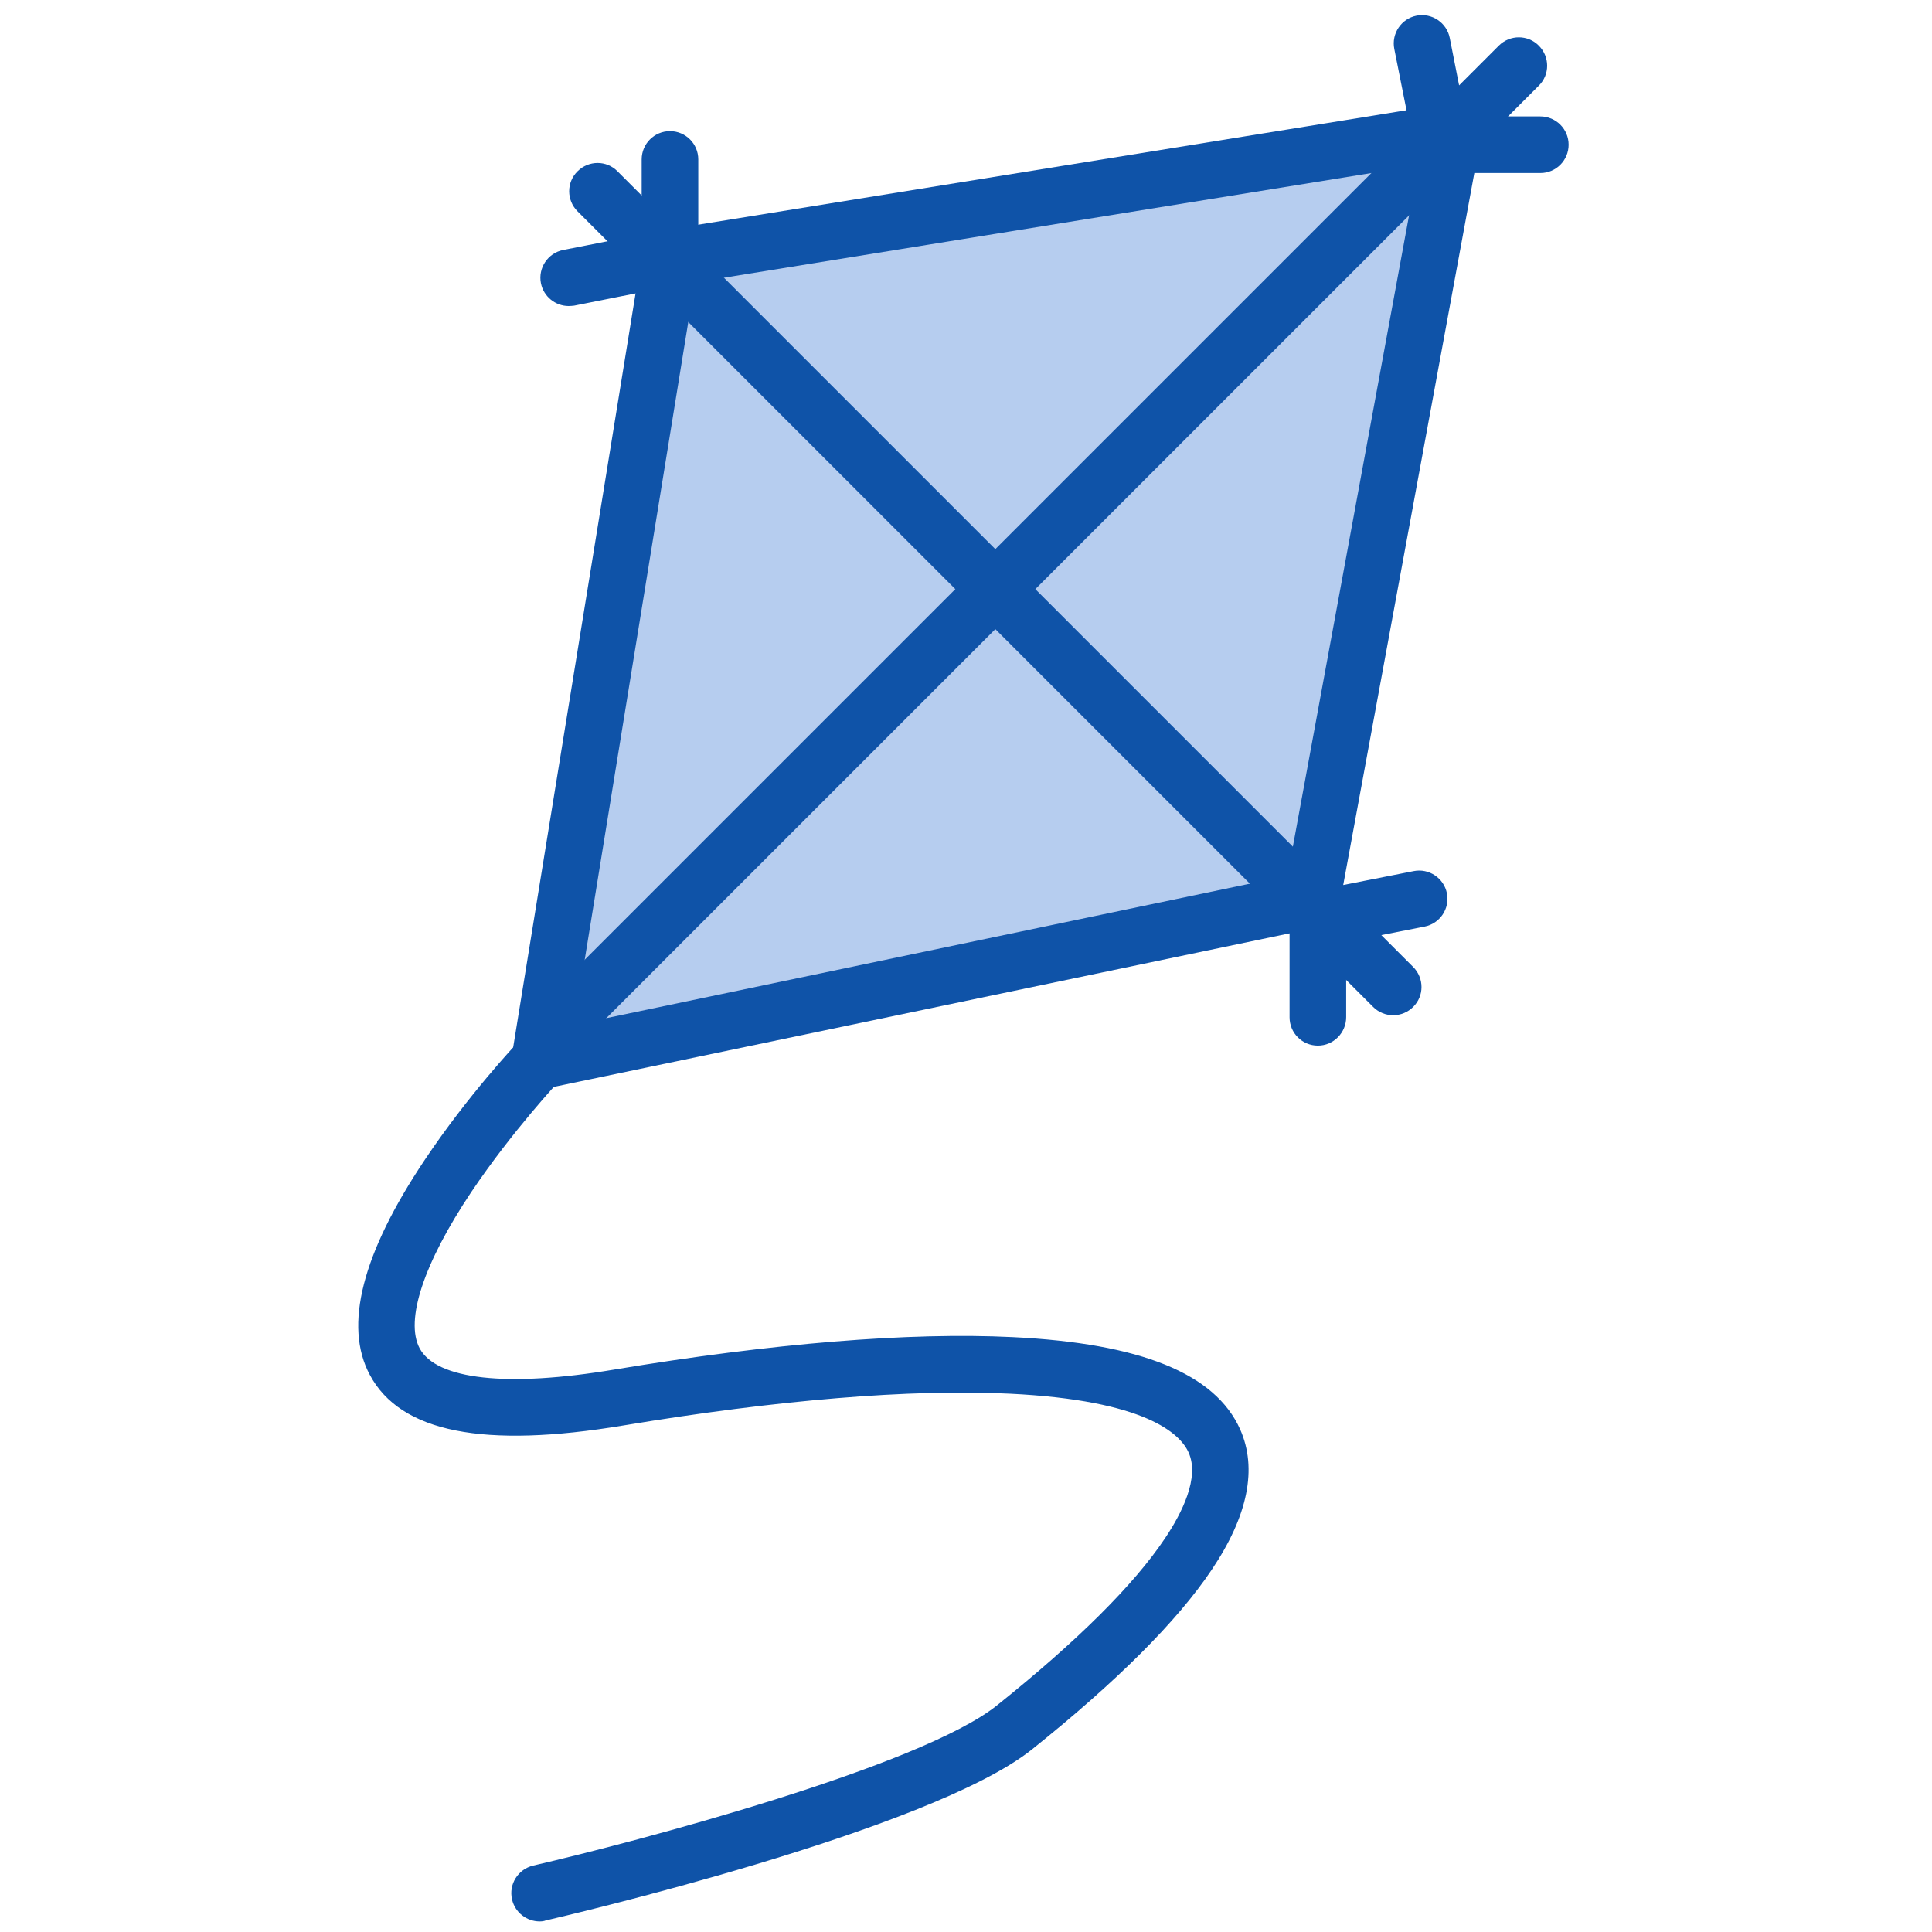
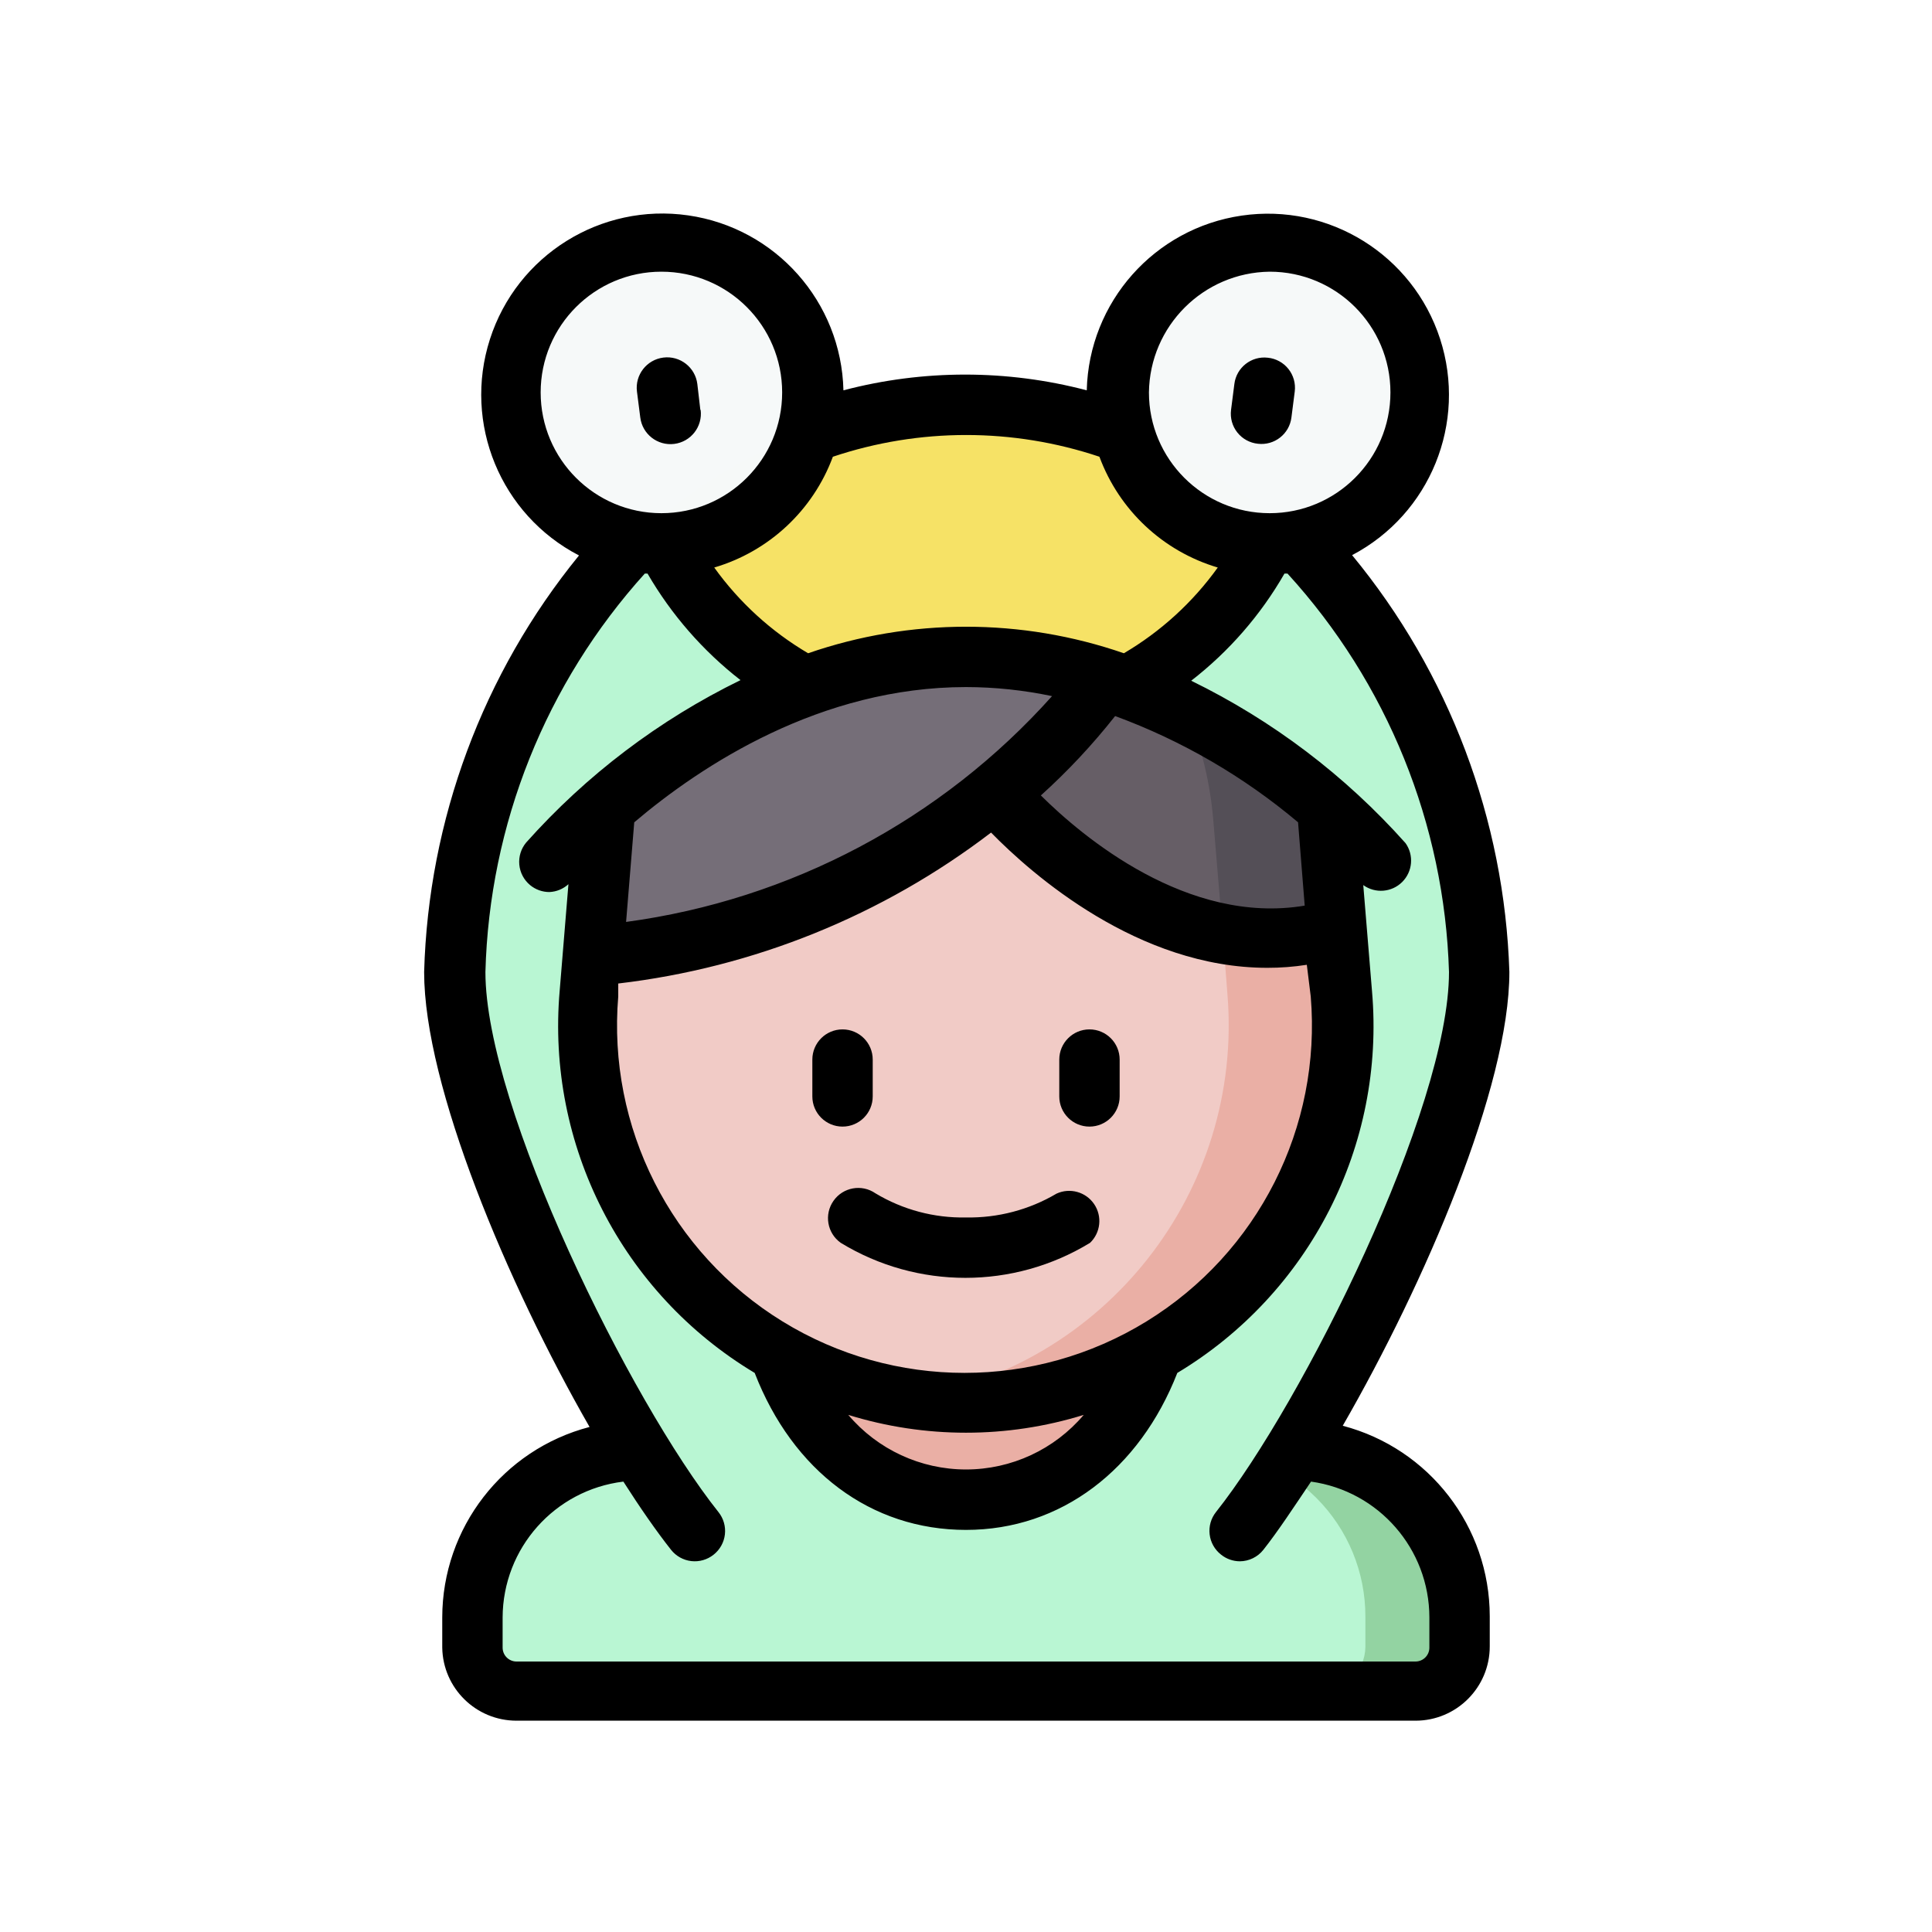
- <svg xmlns="http://www.w3.org/2000/svg" width="800px" height="800px" viewBox="0 0 1024 1024" class="icon" version="1.1">
-   <path d="M695.3 476.8L286 562.4l69.1-425.7 415.2-67.2z" fill="#B6CDEF" />
-   <path d="M286 577.4c-3.8 0-7.5-1.5-10.4-4.2-3.6-3.4-5.2-8.4-4.4-13.2l69.1-425.7c1-6.4 6-11.4 12.4-12.4l415.2-67.1c4.8-0.8 9.7 0.8 13.1 4.3 3.4 3.5 4.9 8.4 4 13.2l-75 407.3c-1.1 6-5.7 10.7-11.7 12L289.1 577c-1.1 0.3-2.1 0.4-3.1 0.4z m82.2-427.7l-63.9 393.5 378.1-79 69.3-376.5-383.5 62z" fill="#0F53A8" />
-   <path d="M316.7 101.4l421.7 421.7" fill="#B6CDEF" />
-   <path d="M738.4 538.1c-3.8 0-7.7-1.5-10.6-4.4L306.1 112c-5.9-5.9-5.9-15.4 0-21.2 5.9-5.9 15.4-5.9 21.2 0L749 512.5c5.9 5.9 5.9 15.4 0 21.2-2.9 2.9-6.8 4.4-10.6 4.4z" fill="#0F53A8" />
-   <path d="M301.4 553.4c-3.8 0-7.7-1.5-10.6-4.4-5.9-5.9-5.9-15.4 0-21.2L794.4 24.2c5.9-5.9 15.4-5.9 21.2 0 5.9 5.9 5.9 15.4 0 21.2L312 549c-2.9 2.9-6.8 4.4-10.6 4.4zM301.4 162.2c-7 0-13.3-5-14.7-12.1-1.6-8.1 3.7-16 11.8-17.6l41.6-8.2V84.5c0-8.3 6.7-15 15-15s15 6.7 15 15v52.1c0 7.2-5.1 13.3-12.1 14.7L304.3 162c-1 0.1-2 0.2-2.9 0.2zM698.5 554.2c-8.3 0-15-6.7-15-15V487c0-7.2 5.1-13.3 12.1-14.7l53.7-10.6c8.1-1.6 16 3.7 17.6 11.8 1.6 8.1-3.7 16-11.8 17.6l-41.6 8.2v39.8c0 8.3-6.7 15.1-15 15.1z" fill="#0F53A8" />
-   <path d="M816.5 91.7h-52.1c-7.2 0-13.3-5.1-14.7-12.1L739 25.9c-1.6-8.1 3.7-16 11.8-17.6 8.1-1.6 16 3.7 17.6 11.8l8.2 41.6h39.8c8.3 0 15 6.7 15 15s-6.7 15-14.9 15zM286 1018.4c-6.8 0-13-4.7-14.6-11.6-1.9-8.1 3.2-16.1 11.2-18 54.6-12.6 205.3-52.5 245.8-84.9 42.6-34.1 72.6-63.9 89.1-88.6 9-13.4 18.4-32.2 12.5-45.4-4.5-10.1-22.9-27.7-94.7-31.2-52.6-2.6-123.4 3.3-204.7 16.8-74.3 12.4-118.3 3.7-134.6-26.8-13.9-26-4.1-64.3 29.1-113.9 22.9-34.3 48.8-61.8 49.9-62.9 5.7-6 15.2-6.3 21.2-0.6s6.3 15.2 0.6 21.2c-0.3 0.3-25.4 27.1-47 59.3-25.3 37.8-35.2 68-27.4 82.8 8.9 16.7 46.5 20.8 103.2 11.3C409 712 482 706 536.7 708.7c67.9 3.3 107.4 19.3 120.6 48.9 9.2 20.7 4.2 45.7-15 74.3-18.2 27.2-50.3 59.3-95.3 95.3-54.1 43.3-249.5 88.8-257.8 90.7-1 0.4-2.1 0.5-3.2 0.5z" fill="#0F53A8" />
+ <svg xmlns="http://www.w3.org/2000/svg" width="800px" height="800px" viewBox="0 0 64 64">
+   <defs>
+     <style>.cls-1{fill:#b9f6d3;}.cls-2{fill:#93d3a2;}.cls-3{fill:#eaafa5;}.cls-4{fill:#f1cbc6;}.cls-5{fill:#665e66;}.cls-6{fill:#544f57;}.cls-7{fill:#756e78;}.cls-8{fill:#f6e266;}.cls-9{fill:#f6f9f9;fill-opacity:0.99;}</style>
+   </defs>
+   <g data-name="Winter Avatar" id="Winter_Avatar-21">
+     <path class="cls-1" d="M42.8,48a5.54,5.54,0,0,1,5.55,5.56v1A1.46,1.46,0,0,1,46.89,56H17.11a1.47,1.47,0,0,1-1.47-1.46v-1A5.55,5.55,0,0,1,21.2,48Z" id="path37815-0-0-2" />
+     <path class="cls-2" d="M39.68,48a5.54,5.54,0,0,1,5.55,5.56v1A1.46,1.46,0,0,1,43.77,56h3.12a1.46,1.46,0,0,0,1.46-1.46v-1A5.54,5.54,0,0,0,42.8,48Z" id="path161541-8" />
+     <path class="cls-1" d="M21.59,17.42A19.62,19.62,0,0,0,15.05,32.2c0,4.71,4.81,14.59,7.93,18.52H41C44.13,46.79,49,36.91,49,32.2a19.63,19.63,0,0,0-6.56-14.8Z" id="path31776-9-4" />
+     <path class="cls-3" d="M25.79,44.82c1,2.79,3.15,4.86,6.21,4.86s5.23-2.07,6.2-4.86l-2-3.67Z" id="path34031-3-7" />
+     <path class="cls-4" d="M32,16.21A11.94,11.94,0,0,1,44,27.15l.47,5.78a12.51,12.51,0,1,1-24.93,0L20,27.15A11.94,11.94,0,0,1,32,16.21Z" id="path22985-3-8-4-2" />
+     <path class="cls-3" d="M39.66,24.5a12.09,12.09,0,0,1,.53,2.65l.3,3.59.17,2.19A12.51,12.51,0,0,1,30.1,46.32a13.17,13.17,0,0,0,1.9.14A12.51,12.51,0,0,0,44.46,32.93l-.18-2.19Z" id="path101009-9-3-9-4-4" />
+     <path class="cls-5" d="M39.11,18.5A11.87,11.87,0,0,1,44,27.15l.29,3.59c-6,1.77-11.2-4.46-11.2-4.46l-.63-3.94Z" id="path66719-4-0" />
+     <path class="cls-6" d="M32,16.21a11.88,11.88,0,0,0-1.9.15A11.93,11.93,0,0,1,40.19,27.15l.3,3.59v.16a7.88,7.88,0,0,0,3.78-.16L44,27.15A12,12,0,0,0,32,16.21Z" id="path101011-3-6-2-4-6" />
+     <path class="cls-7" d="M32,16.21A11.94,11.94,0,0,0,20,27.15l-.38,4.55h0A23.39,23.39,0,0,0,39.11,18.5,12.09,12.09,0,0,0,32,16.21Z" id="path22989-5-31-7-2" />
+     <path class="cls-5" d="M32,16.21a11.88,11.88,0,0,0-1.9.15,11.95,11.95,0,0,1,7.69,4.56,17.53,17.53,0,0,0,1.32-2.42A12.09,12.09,0,0,0,32,16.21Z" id="path186167-9-0-6-9" />
+     <path class="cls-1" d="M18.2,28.57s5.68-6.81,13.8-6.81,13.8,6.81,13.8,6.81a11.25,11.25,0,0,0-1.57-5.22c-2.19-3.43-6.84-7.41-12.39-7.41a13.67,13.67,0,0,0-10.53,5.54A17.66,17.66,0,0,0,18.2,28.57Z" id="path31119-4-9" />
+     <path class="cls-8" d="M32,13.4a15.75,15.75,0,0,0-10.41,4l.45.66a11.23,11.23,0,0,0,4.6,4.66,15.15,15.15,0,0,1,10.72,0A11.17,11.17,0,0,0,42,18.08l.43-.68A15.75,15.75,0,0,0,32,13.4Z" id="path31969-8" />
+     <path class="cls-9" d="M42.06,8a5,5,0,1,0,5,5A5,5,0,0,0,42.06,8Z" id="path23838-0" />
+     <path class="cls-9" d="M21.94,8a5,5,0,1,0,5,5A5,5,0,0,0,21.94,8Z" id="path23637-4" />
+     <path d="M28.91,36.32V35.1a1,1,0,0,0-2,0v1.22a1,1,0,0,0,2,0Z" />
+     <path d="M36.09,34.1a1,1,0,0,0-1,1v1.22a1,1,0,0,0,2,0V35.1A1,1,0,0,0,36.09,34.1Z" />
+     <path d="M35,39.54a5.69,5.69,0,0,1-3,.79,5.6,5.6,0,0,1-3-.8,1,1,0,0,0-1.39.25,1,1,0,0,0,.24,1.39,7.93,7.93,0,0,0,8.26,0A1,1,0,0,0,35,39.54Z" />
+     <path d="M44.79,18.39A6,6,0,1,0,36,12.93a15.84,15.84,0,0,0-8.06,0,6,6,0,1,0-8.76,5.47A22.85,22.85,0,0,0,14.05,32.2c0,3.77,2.75,10.31,5.48,15.07a6.53,6.53,0,0,0-4.88,6.31v1A2.46,2.46,0,0,0,17.11,57H46.89a2.46,2.46,0,0,0,2.46-2.46v-1a6.53,6.53,0,0,0-4.87-6.31C47.2,42.51,50,36,50,32.2A22.85,22.85,0,0,0,44.79,18.39ZM42.06,9a4,4,0,1,1-4,4A4.05,4.05,0,0,1,42.06,9Zm-5.64,6.13a6,6,0,0,0,3.92,3.67,10.19,10.19,0,0,1-3.11,2.84,16,16,0,0,0-10.46,0,10.19,10.19,0,0,1-3.11-2.84,6,6,0,0,0,3.93-3.67A13.9,13.9,0,0,1,36.42,15.13Zm7,17.88a11.51,11.51,0,1,1-22.94,0l0-.43a25.17,25.17,0,0,0,12.35-5c1.36,1.39,4.87,4.48,9.15,4.48a8.35,8.35,0,0,0,1.31-.1ZM35.9,46.87a5.11,5.11,0,0,1-7.8,0,13.18,13.18,0,0,0,7.8,0ZM32,22.76a13.91,13.91,0,0,1,2.85.3,23.06,23.06,0,0,1-14.11,7.48l.27-3.3C23.25,25.34,27.19,22.76,32,22.76Zm11,4.48L43.22,30c-3.88.65-7.36-2.28-8.74-3.65a21.25,21.25,0,0,0,2.46-2.63A20.25,20.25,0,0,1,43,27.24ZM17.91,13a4,4,0,1,1,4,4A4,4,0,0,1,17.91,13ZM47.35,53.58v1a.46.46,0,0,1-.46.46H17.11a.46.46,0,0,1-.46-.46v-1a4.55,4.55,0,0,1,4-4.5c.55.86,1.09,1.64,1.58,2.26a1,1,0,0,0,1.41.16,1,1,0,0,0,.16-1.41c-2.92-3.67-7.72-13.4-7.72-17.89A20.5,20.5,0,0,1,21.36,19h.09a12.28,12.28,0,0,0,3.08,3.53,23.08,23.08,0,0,0-7.1,5.38,1,1,0,0,0,.13,1.41,1,1,0,0,0,.64.23,1,1,0,0,0,.63-.26l-.29,3.53A13.4,13.4,0,0,0,25,45.48c1.26,3.25,3.85,5.2,7,5.2s5.75-2,7-5.2a13.4,13.4,0,0,0,6.45-12.64l-.29-3.52a1,1,0,0,0,1.4-1.39,23.08,23.08,0,0,0-7.1-5.38A12.13,12.13,0,0,0,42.55,19h.1A20.49,20.49,0,0,1,48,32.2c0,4.52-4.84,14.26-7.72,17.89a1,1,0,0,0,.17,1.41,1,1,0,0,0,.62.22,1,1,0,0,0,.78-.38c.49-.62,1-1.4,1.58-2.26A4.55,4.55,0,0,1,47.35,53.58Z" />
+     <path d="M23.2,13.58l-.1-.86a1,1,0,0,0-2,.25l.11.86a1,1,0,1,0,2-.25Z" />
+     <path d="M41.67,14.7a1,1,0,0,0,1.11-.87l.11-.86A1,1,0,0,0,42,11.85a1,1,0,0,0-1.11.87l-.11.86A1,1,0,0,0,41.67,14.7Z" />
+   </g>
</svg>
